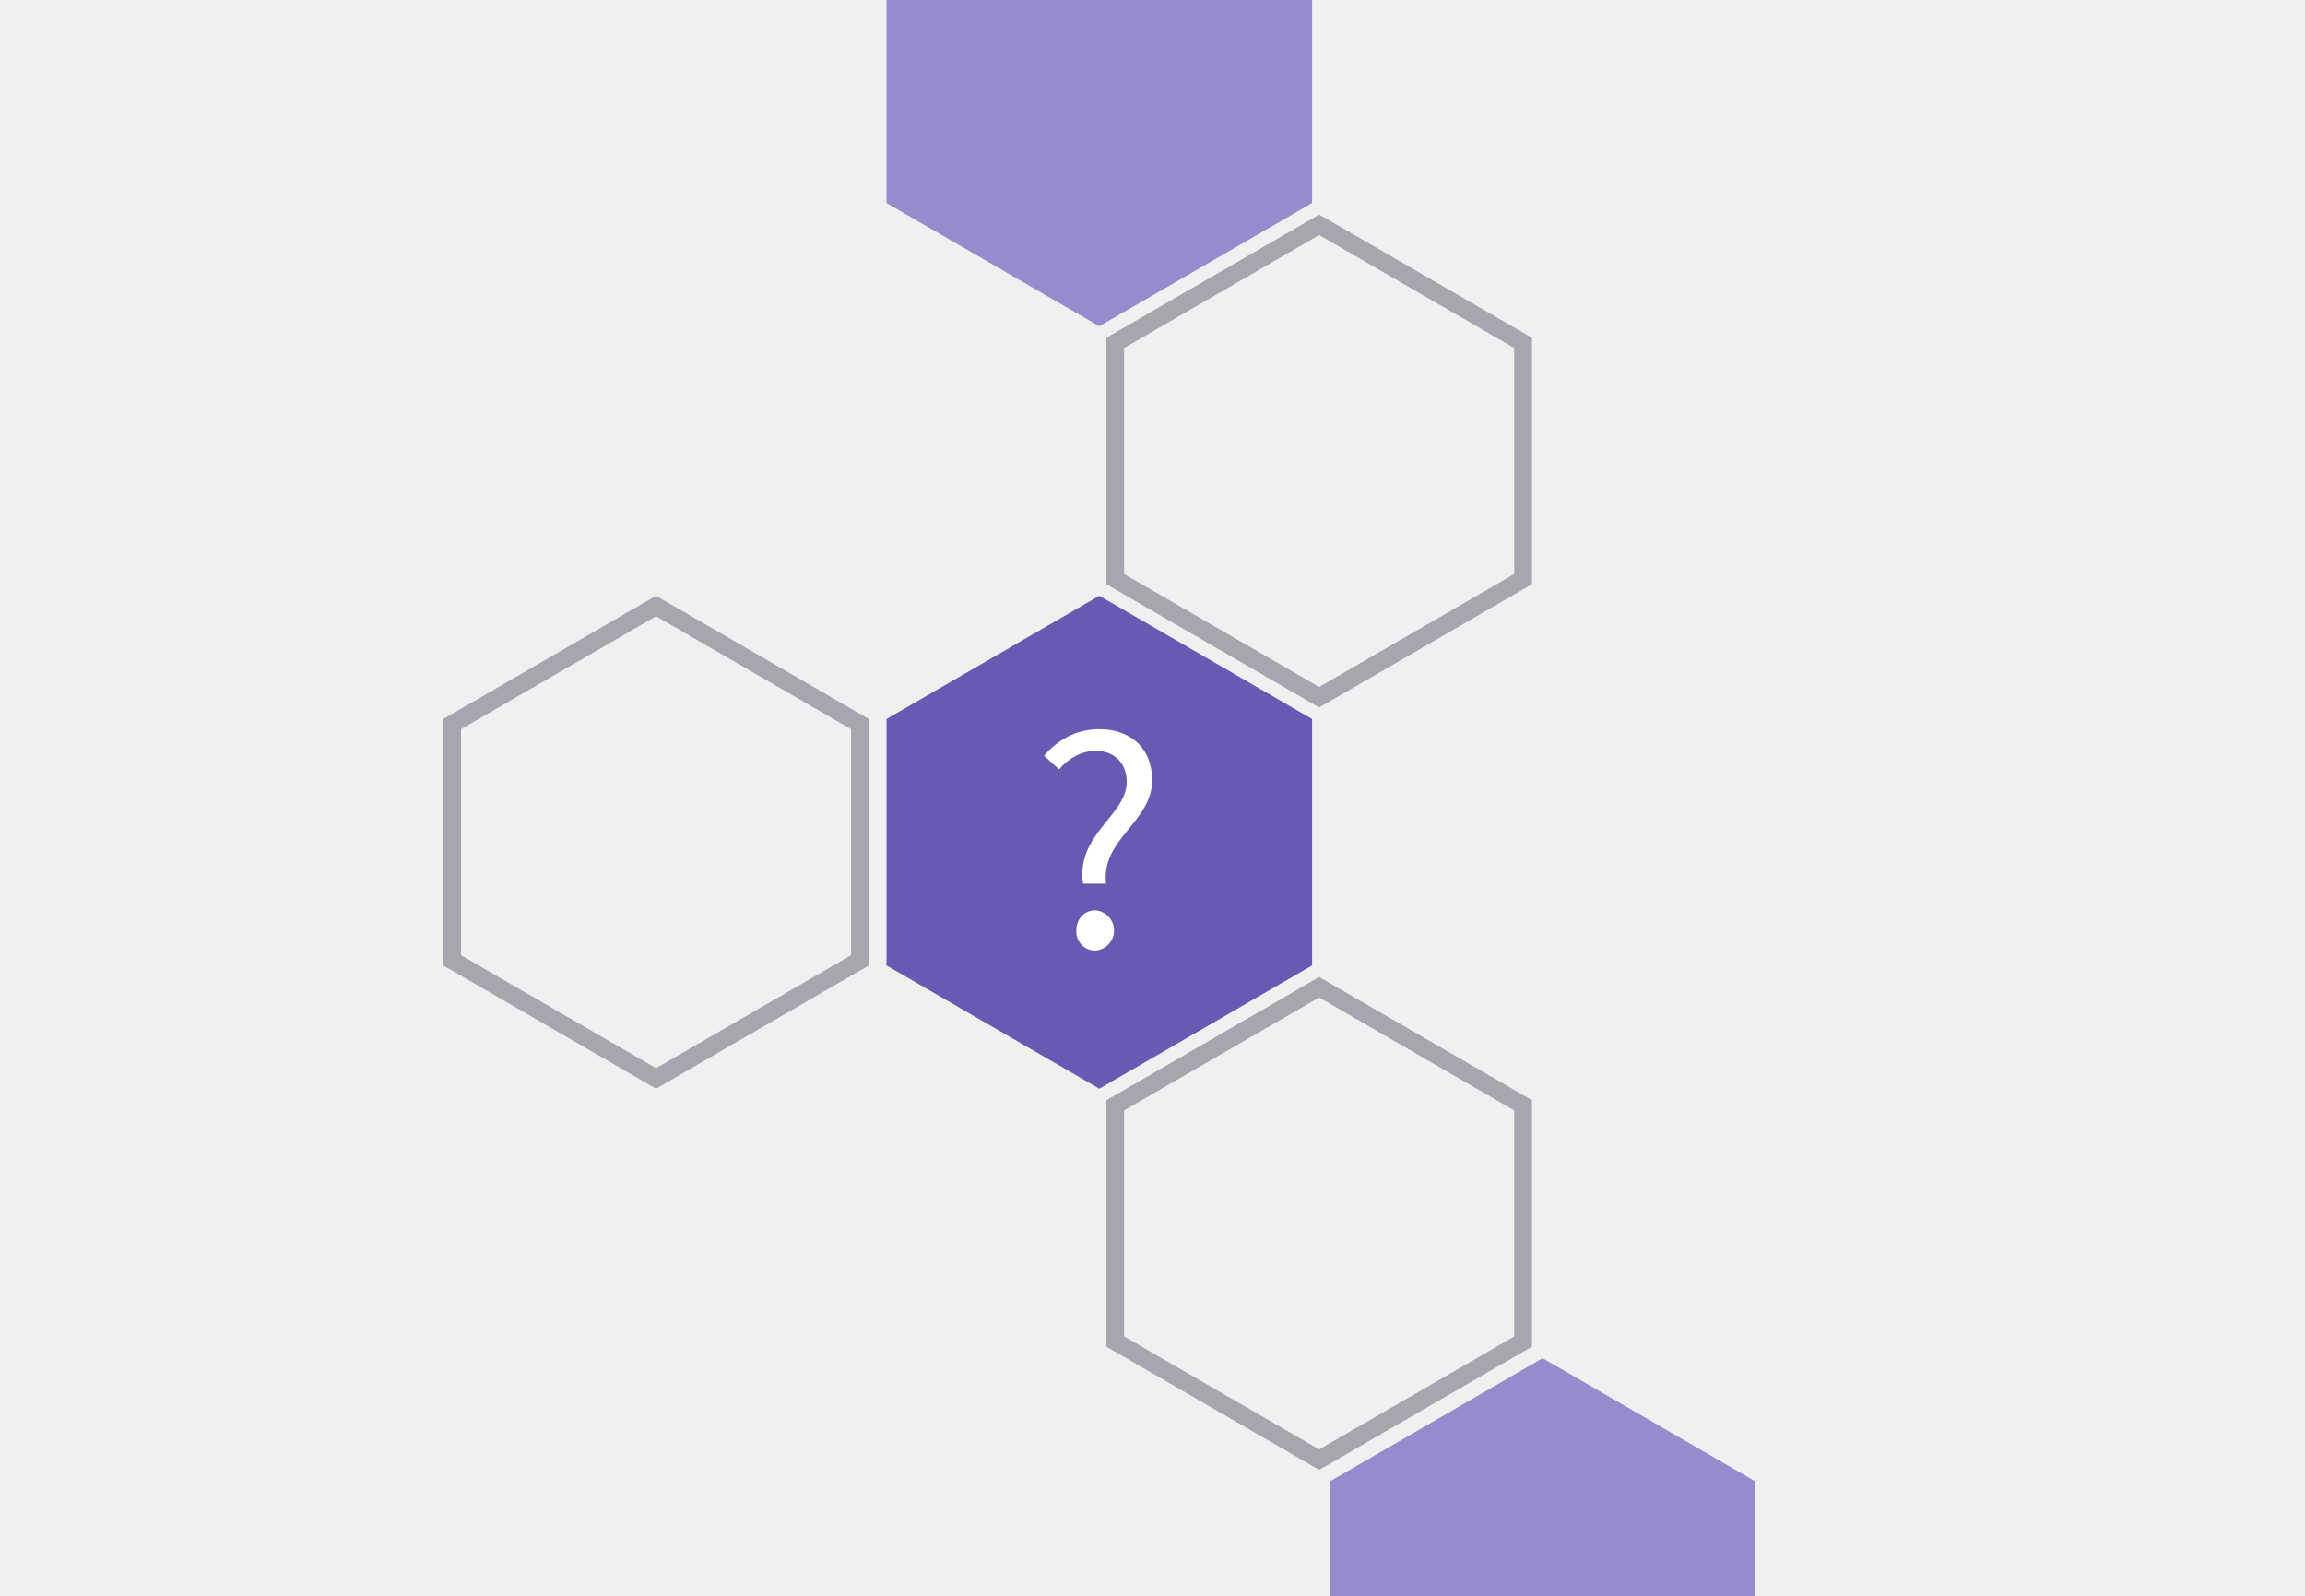
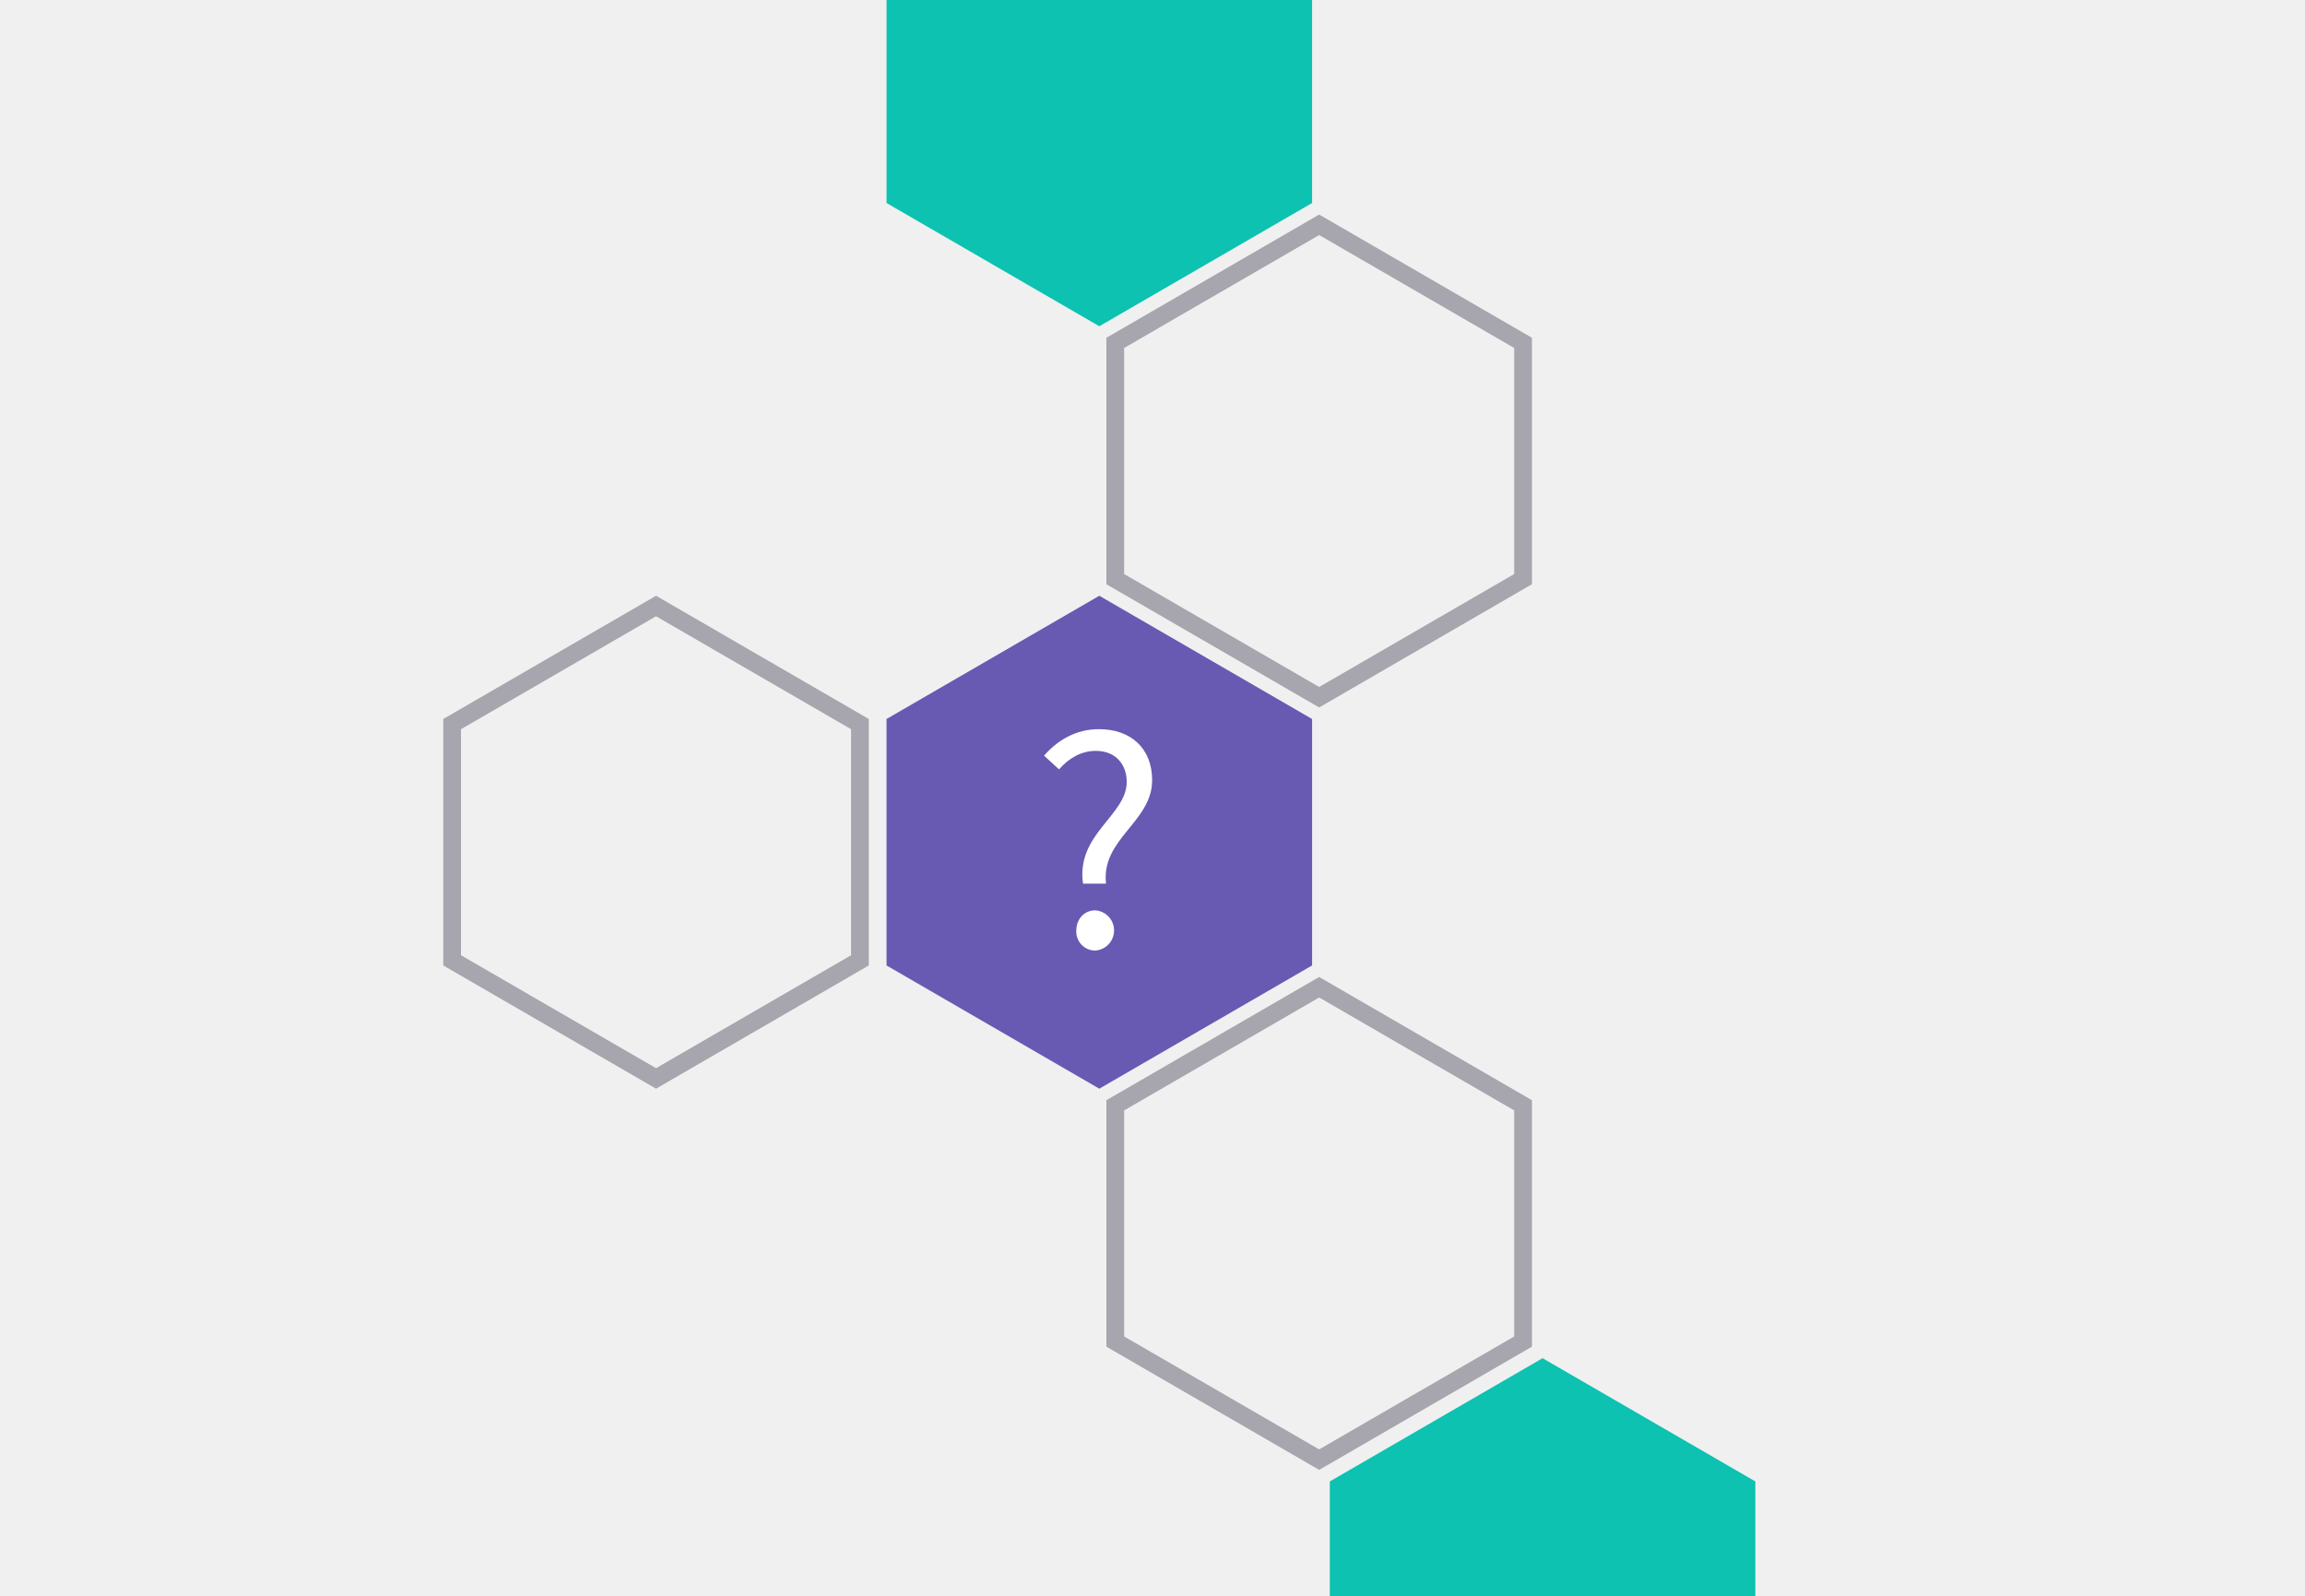
<svg xmlns="http://www.w3.org/2000/svg" id="Layer_1" data-name="Layer 1" viewBox="0 0 650 450">
  <defs>
-     <style>.cls-1{fill:#6859b3;}.cls-2{fill:#968bcc;}.cls-3{opacity:0.6;}.cls-4{fill:#777381;}.cls-5{fill:#fff;}</style>
+     <style>.cls-1{fill:#6859b3;}.cls-2{fill:#0dc2b1;}.cls-3{opacity:0.6;}.cls-4{fill:#777381;}.cls-5{fill:#fff;}</style>
  </defs>
  <polygon class="cls-1" points="370 272.25 370 202.75 310 168 250 202.75 250 272.25 310 307 370 272.25" />
  <polygon class="cls-2" points="495 487.25 495 417.75 435 383 375 417.75 375 487.25 435 522 495 487.25" />
  <g class="cls-3">
    <path class="cls-4" d="M185,173.78l55,31.85v63.74l-55,31.85-55-31.85V205.63l55-31.85m0-5.78-60,34.75v69.5L185,307l60-34.75v-69.5L185,168Z" />
  </g>
  <g class="cls-3">
    <path class="cls-4" d="M372,66.28l55,31.85v63.74l-55,31.85-55-31.85V98.13l55-31.85m0-5.78L312,95.25v69.5l60,34.75,60-34.75V95.25L372,60.5Z" />
  </g>
  <g class="cls-3">
    <path class="cls-4" d="M372,281.28l55,31.85v63.74l-55,31.85-55-31.85V313.13l55-31.85m0-5.78-60,34.75v69.5l60,34.75,60-34.75v-69.5L372,275.5Z" />
  </g>
  <polygon class="cls-2" points="310 92 370 57.25 370 0 250 0 250 57.25 310 92" />
  <path class="cls-5" d="M317.73,220.47c0-4.77-3-8.73-8.73-8.73-4,0-7.56,2-10.35,5.22l-4.23-3.87c3.78-4.32,8.91-7.47,15.48-7.47,9.09,0,15,5.49,15,14.4,0,11.79-14.49,16.56-13,29.16H305.4C303.42,235.14,317.73,230,317.73,220.47Zm-14.22,42c0-3.42,2.34-5.76,5.31-5.76a5.68,5.68,0,0,1,0,11.34A5.33,5.33,0,0,1,303.51,262.5Z" />
</svg>
